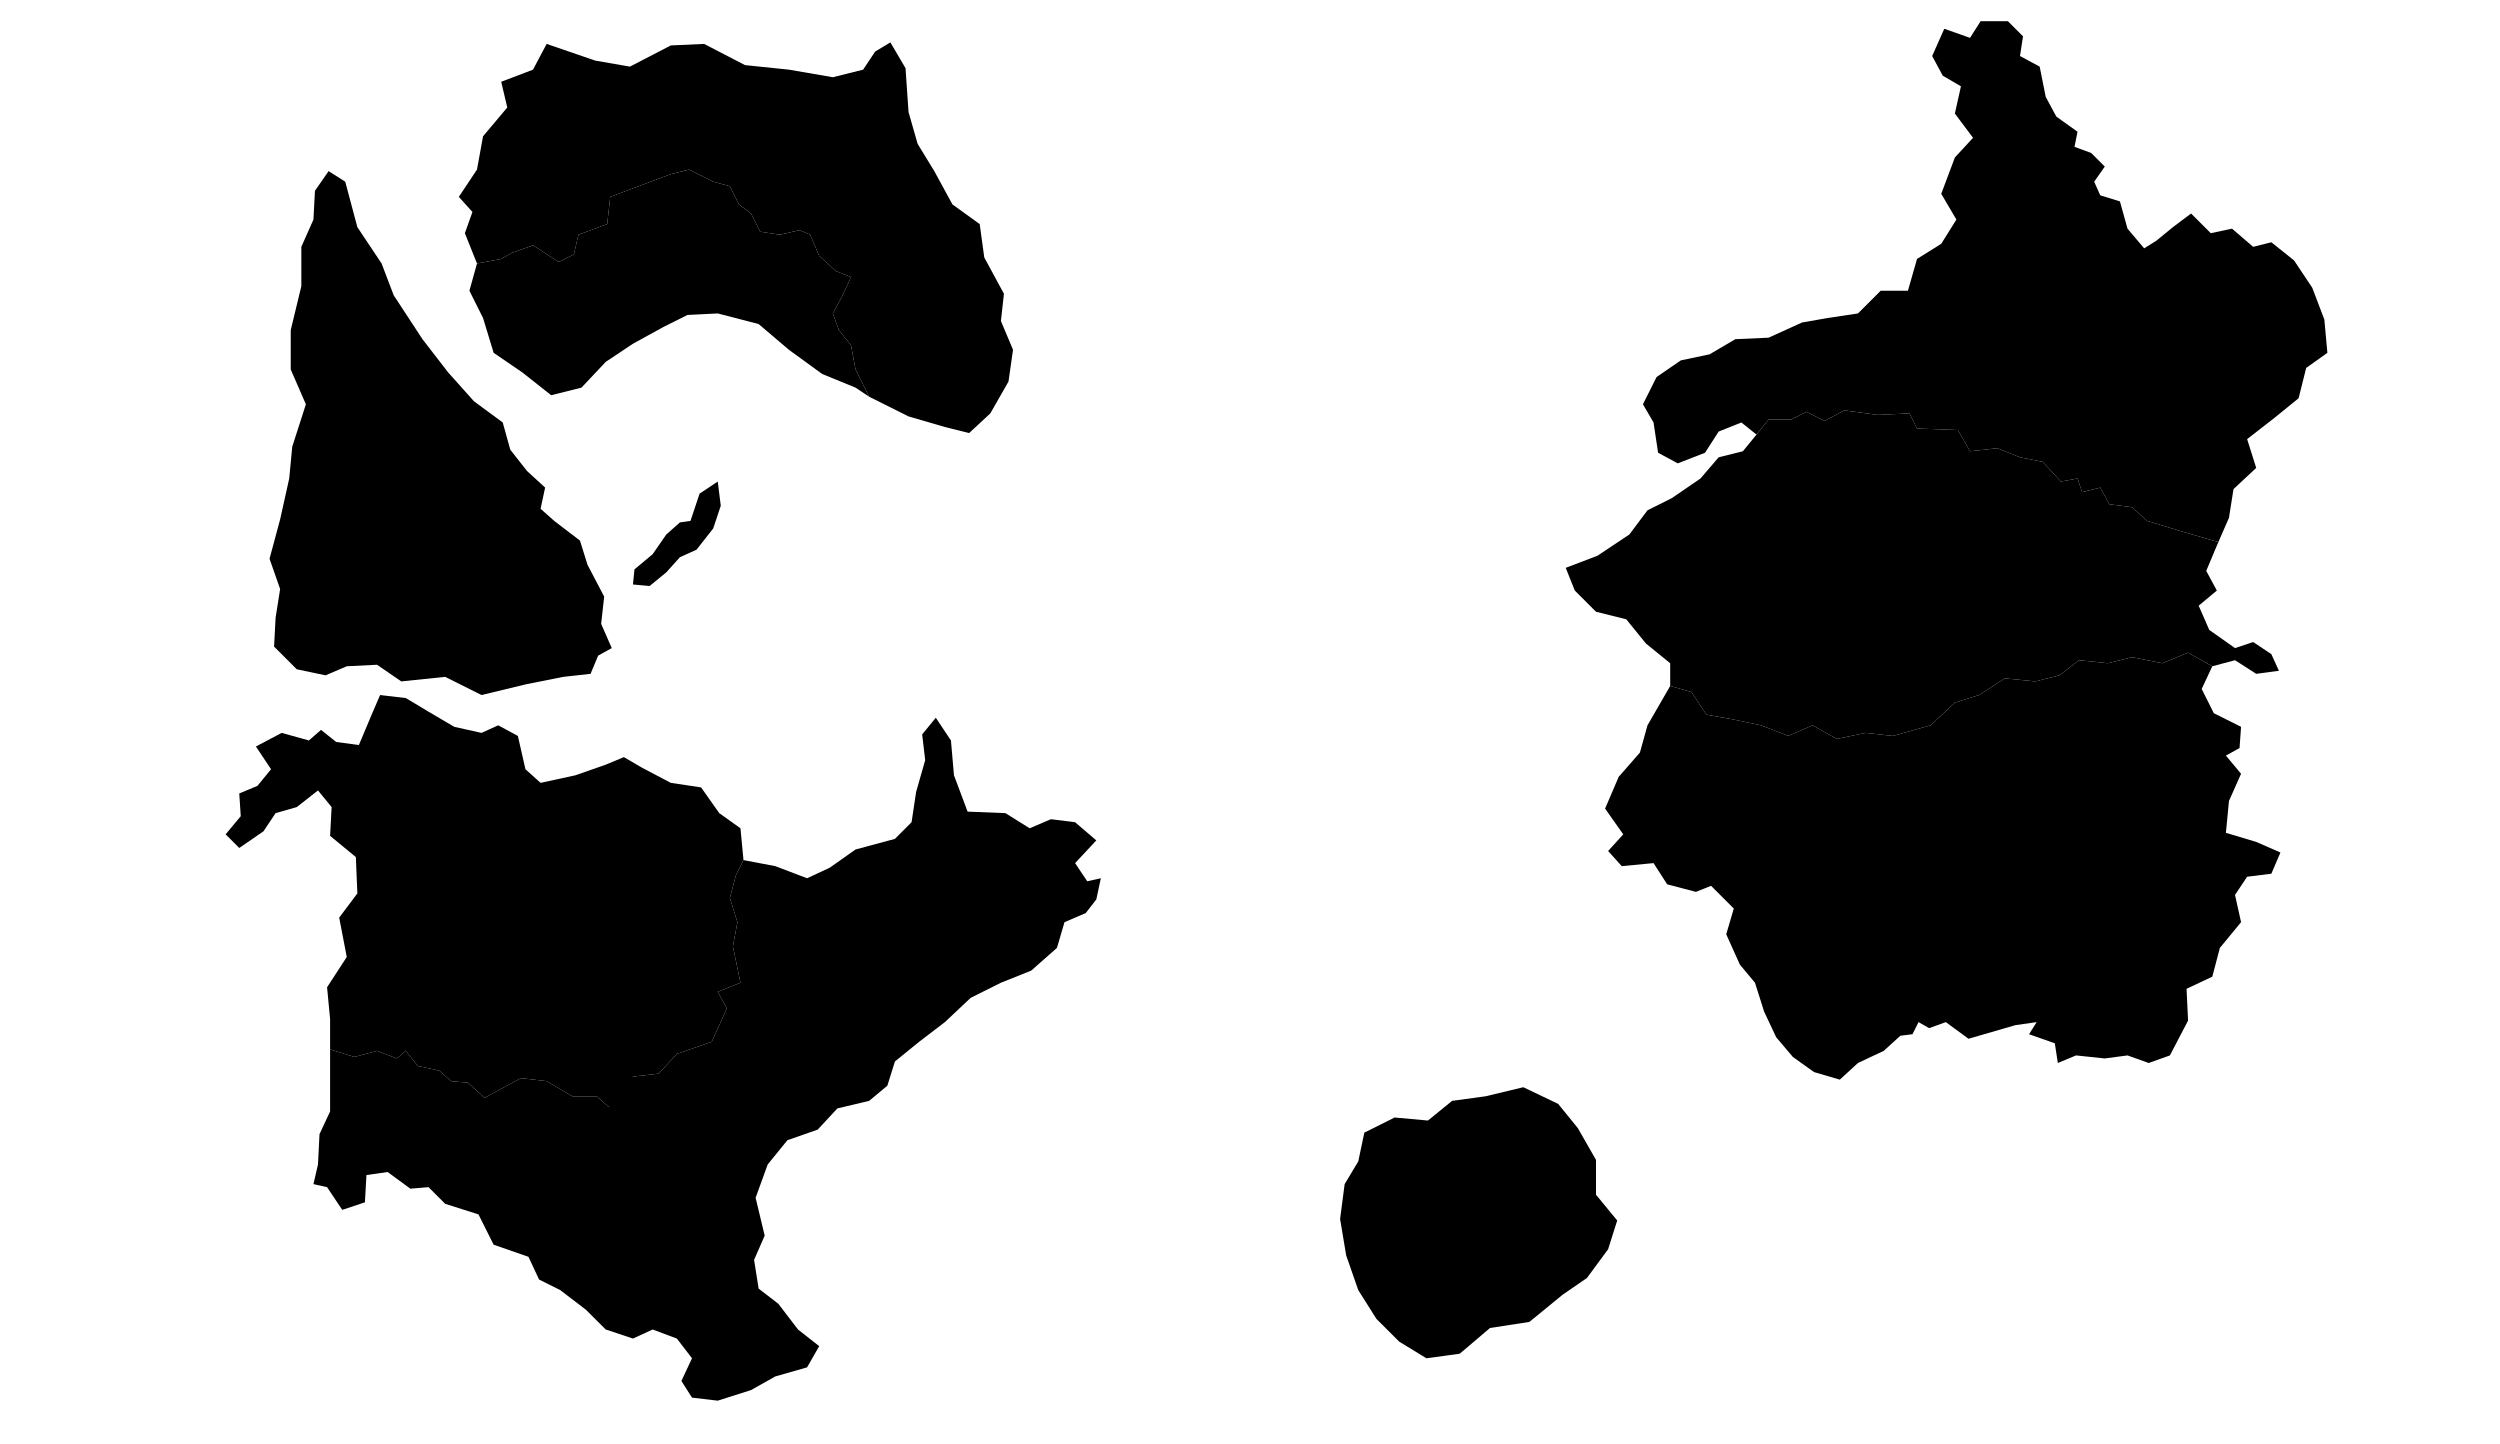
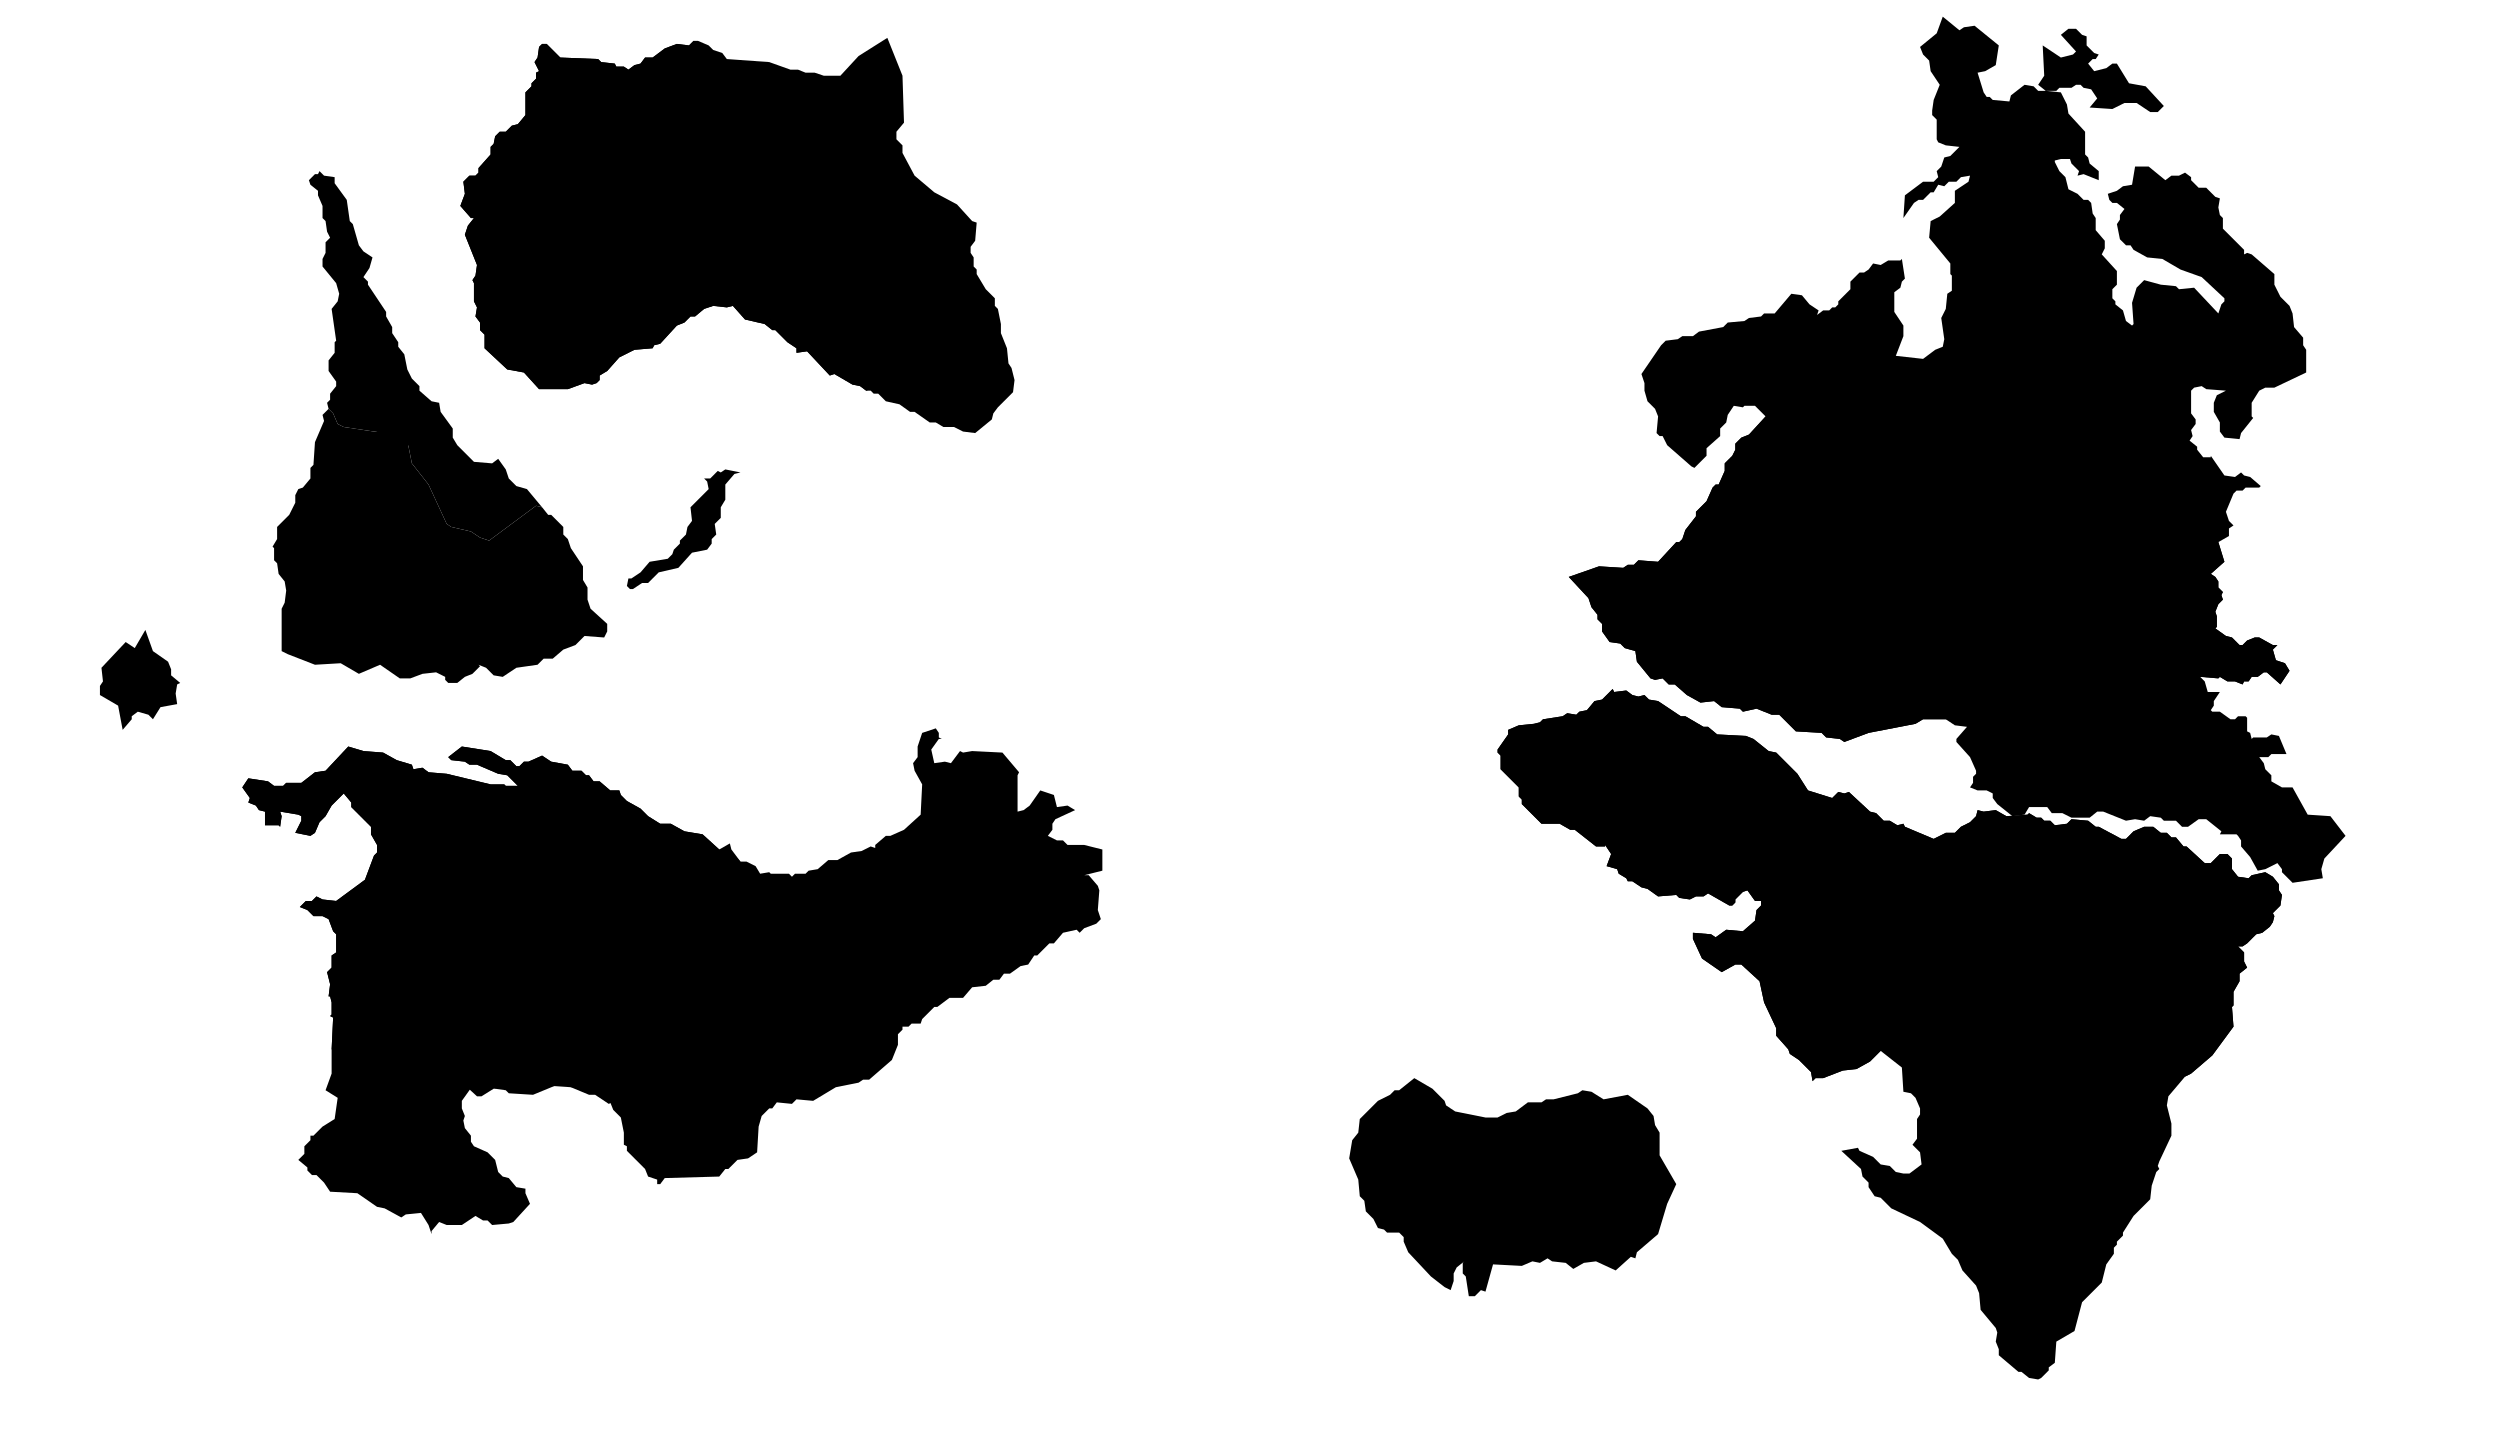
<svg xmlns="http://www.w3.org/2000/svg" id="regionLayer" viewBox="0 0 1651 953" aria-label="Selectable territories">
-   <path id="region-16" class="region-area" data-i="16" d="M 315,174 L 307,154 L 312,140 L 303,130 L 315,112 L 319,90 L 335,71 L 331,54 L 352,46 L 361,29 L 393,40 L 416,44 L 443,30 L 465,29 L 492,43 L 521,46 L 550,51 L 570,46 L 578,34 L 588,28 L 598,45 L 600,74 L 606,95 L 617,113 L 629,135 L 647,148 L 650,170 L 663,194 L 661,212 L 669,231 L 666,252 L 654,273 L 640,286 L 624,282 L 600,275 L 574,262 L 565,244 L 562,228 L 554,218 L 550,207 L 556,196 L 562,183 L 552,179 L 541,169 L 535,155 L 528,152 L 515,155 L 502,153 L 496,141 L 488,135 L 482,123 L 471,120 L 455,112 L 443,115 L 419,124 L 403,130 L 401,148 L 382,155 L 379,168 L 369,173 L 352,162 L 338,167 L 331,171 Z" tabindex="0" role="button" aria-label="Republic of Padokea" aria-pressed="false" vector-effect="non-scaling-stroke" />
-   <path id="region-17" class="region-area" data-i="17" d="M 315,174 L 331,171 L 338,167 L 352,162 L 369,173 L 379,168 L 382,155 L 401,148 L 403,130 L 419,124 L 443,115 L 455,112 L 471,120 L 482,123 L 488,135 L 496,141 L 502,153 L 515,155 L 528,152 L 535,155 L 541,169 L 552,179 L 562,183 L 556,196 L 550,207 L 554,218 L 562,228 L 565,244 L 574,262 L 565,256 L 543,247 L 521,231 L 501,214 L 474,207 L 454,208 L 438,216 L 418,227 L 400,239 L 384,256 L 364,261 L 345,246 L 326,233 L 319,210 L 310,192 Z" tabindex="0" role="button" aria-label="Mimbo Republic" aria-pressed="false" vector-effect="non-scaling-stroke" />
-   <path id="region-18" class="region-area" data-i="18" d="M 220,269 L 228,283 L 247,285 L 259,280 L 267,290 L 274,316 L 283,325 L 295,349 L 312,351 L 323,360 L 339,349 L 357,336 L 360,322 L 348,311 L 337,297 L 332,279 L 313,265 L 296,246 L 279,224 L 260,195 L 252,174 L 236,150 L 228,120 L 217,113 L 208,126 L 207,145 L 199,163 L 199,189 L 192,218 L 192,244 L 202,267 L 193,295 L 191,316 L 185,343 L 178,369 L 185,389 L 182,408 L 181,427 L 196,442 L 215,446 L 229,440 L 249,439 L 265,450 L 294,447 L 318,459 L 347,452 L 372,447 L 390,445 L 395,433 L 404,428 L 397,412 L 399,394 L 388,373 L 383,357 L 366,344 L 357,336 L 339,349 L 323,360 L 312,351 L 295,349 L 283,325 L 274,316 L 267,290 L 259,280 L 247,285 L 228,283 Z" tabindex="0" role="button" aria-label="Kukan'yu Kingdom" aria-pressed="false" vector-effect="non-scaling-stroke" />
-   <path id="region-19" class="region-area" data-i="19" d="M 419,376 L 431,366 L 440,353 L 449,345 L 456,344 L 462,326 L 474,318 L 476,334 L 471,349 L 460,363 L 449,368 L 440,378 L 429,387 L 418,386 Z" tabindex="0" role="button" aria-label="Jappon" aria-pressed="false" vector-effect="non-scaling-stroke" />
-   <path id="region-20" class="region-area" data-i="20" d="M 218,693 L 234,698 L 249,694 L 262,699 L 268,694 L 276,704 L 290,707 L 298,714 L 309,715 L 320,725 L 344,712 L 361,714 L 378,724 L 394,724 L 402,731 L 416,725 L 418,711 L 435,709 L 447,696 L 470,688 L 480,666 L 474,655 L 489,649 L 484,625 L 487,609 L 482,593 L 486,578 L 491,568 L 489,547 L 475,537 L 463,520 L 443,517 L 424,507 L 412,500 L 400,505 L 380,512 L 357,517 L 347,508 L 342,486 L 329,479 L 318,484 L 300,480 L 283,470 L 268,461 L 251,459 L 245,473 L 237,492 L 222,490 L 212,482 L 204,489 L 186,484 L 169,493 L 179,508 L 170,519 L 158,524 L 159,539 L 149,551 L 158,560 L 174,549 L 182,537 L 196,533 L 210,522 L 219,533 L 218,552 L 235,566 L 236,590 L 224,606 L 229,632 L 216,652 L 218,673 Z" tabindex="0" role="button" aria-label="United States of Saherta" aria-pressed="false" vector-effect="non-scaling-stroke" />
-   <path id="region-21" class="region-area" data-i="21" d="M 402,731 L 418,711 L 435,709 L 447,696 L 470,688 L 480,666 L 474,655 L 489,649 L 484,625 L 487,609 L 482,593 L 486,578 L 491,568 L 512,572 L 533,580 L 548,573 L 565,561 L 591,554 L 602,543 L 605,523 L 611,502 L 609,485 L 618,474 L 628,489 L 630,512 L 639,536 L 664,537 L 680,547 L 694,541 L 710,543 L 724,555 L 710,570 L 718,582 L 727,580 L 724,594 L 717,603 L 703,609 L 698,626 L 681,641 L 661,649 L 641,659 L 624,675 L 607,688 L 591,701 L 586,717 L 574,727 L 553,732 L 540,746 L 520,753 L 507,769 L 499,791 L 505,816 L 498,832 L 501,851 L 514,861 L 527,878 L 541,889 L 533,903 L 512,909 L 496,918 L 474,925 L 457,923 L 450,912 L 457,897 L 447,884 L 431,878 L 418,884 L 400,878 L 387,865 L 370,852 L 356,845 L 349,830 L 326,822 L 316,802 L 294,795 L 283,784 L 271,785 L 256,774 L 242,776 L 241,794 L 226,799 L 216,784 L 207,782 L 210,769 L 211,749 L 218,734 L 218,713 L 218,693 L 234,698 L 249,694 L 262,699 L 268,694 L 276,704 L 290,707 L 298,714 L 309,715 L 320,725 L 344,712 L 361,714 L 378,724 L 394,724 Z" tabindex="0" role="button" aria-label="Yorbia" aria-pressed="false" vector-effect="non-scaling-stroke" />
-   <path id="region-22" class="region-area" data-i="22" d="M 1168,277 L 1183,277 L 1193,272 L 1205,278 L 1218,271 L 1240,274 L 1261,273 L 1266,283 L 1293,284 L 1301,298 L 1319,296 L 1334,302 L 1349,305 L 1361,318 L 1372,316 L 1375,325 L 1387,322 L 1393,333 L 1408,335 L 1418,344 L 1441,351 L 1465,358 L 1472,342 L 1475,323 L 1490,309 L 1484,290 L 1502,276 L 1518,263 L 1523,243 L 1537,233 L 1535,211 L 1527,190 L 1515,172 L 1500,160 L 1488,163 L 1474,151 L 1460,154 L 1447,141 L 1435,150 L 1424,159 L 1416,164 L 1405,151 L 1400,133 L 1387,129 L 1383,120 L 1390,110 L 1381,101 L 1370,97 L 1372,87 L 1358,77 L 1351,64 L 1347,44 L 1334,37 L 1336,24 L 1326,14 L 1308,14 L 1301,25 L 1284,19 L 1276,37 L 1283,50 L 1295,57 L 1291,75 L 1303,91 L 1291,104 L 1282,128 L 1292,145 L 1282,161 L 1266,171 L 1260,192 L 1242,192 L 1227,207 L 1207,210 L 1190,213 L 1168,223 L 1146,224 L 1129,234 L 1110,238 L 1094,249 L 1085,267 L 1092,279 L 1095,299 L 1108,306 L 1126,299 L 1135,285 L 1150,279 L 1160,287 Z" tabindex="0" role="button" aria-label="Azia" aria-pressed="false" vector-effect="non-scaling-stroke" />
-   <path id="region-23" class="region-area" data-i="23" d="M 1168,277 L 1183,277 L 1193,272 L 1205,278 L 1218,271 L 1240,274 L 1261,273 L 1266,283 L 1293,284 L 1301,298 L 1319,296 L 1334,302 L 1349,305 L 1361,318 L 1372,316 L 1375,325 L 1387,322 L 1393,333 L 1408,335 L 1418,344 L 1441,351 L 1465,358 L 1457,377 L 1464,390 L 1452,400 L 1459,416 L 1476,428 L 1488,424 L 1500,432 L 1505,443 L 1490,445 L 1476,436 L 1461,440 L 1445,431 L 1428,438 L 1408,434 L 1392,438 L 1373,436 L 1360,446 L 1344,450 L 1324,448 L 1307,459 L 1291,464 L 1275,479 L 1250,486 L 1232,484 L 1213,488 L 1197,479 L 1181,486 L 1163,479 L 1144,475 L 1127,472 L 1117,457 L 1103,453 L 1103,438 L 1087,425 L 1074,409 L 1054,404 L 1040,390 L 1034,375 L 1055,367 L 1076,353 L 1088,337 L 1104,329 L 1123,316 L 1135,302 L 1151,298 L 1160,287 Z" tabindex="0" role="button" aria-label="Kakin Kingdom" aria-pressed="false" vector-effect="non-scaling-stroke" />
-   <path id="region-24" class="region-area" data-i="24" d="M 1103,453 L 1117,457 L 1127,472 L 1144,475 L 1163,479 L 1181,486 L 1197,479 L 1213,488 L 1232,484 L 1250,486 L 1275,479 L 1291,464 L 1307,459 L 1324,448 L 1344,450 L 1360,446 L 1373,436 L 1392,438 L 1408,434 L 1428,438 L 1445,431 L 1461,440 L 1454,455 L 1462,471 L 1480,480 L 1479,494 L 1470,499 L 1480,511 L 1472,529 L 1470,550 L 1490,556 L 1506,563 L 1500,577 L 1484,579 L 1476,591 L 1480,609 L 1466,626 L 1461,645 L 1444,653 L 1445,674 L 1433,697 L 1419,702 L 1405,697 L 1390,699 L 1371,697 L 1359,702 L 1357,689 L 1340,683 L 1345,675 L 1331,677 L 1300,686 L 1285,675 L 1274,679 L 1267,675 L 1263,683 L 1255,684 L 1244,694 L 1227,702 L 1215,713 L 1198,708 L 1184,698 L 1173,685 L 1165,668 L 1159,649 L 1149,637 L 1140,617 L 1145,600 L 1130,585 L 1120,589 L 1101,584 L 1092,570 L 1071,572 L 1062,562 L 1072,551 L 1060,534 L 1069,513 L 1083,497 L 1088,479 Z" tabindex="0" role="button" aria-label="Federation of Ochima" aria-pressed="false" vector-effect="non-scaling-stroke" />
-   <path id="region-25" class="region-area" data-i="25" d="M 901,748 L 921,738 L 943,740 L 959,727 L 981,724 L 1006,718 L 1029,729 L 1042,745 L 1054,766 L 1054,789 L 1068,806 L 1062,825 L 1048,844 L 1032,855 L 1010,873 L 984,877 L 964,894 L 942,897 L 924,886 L 909,871 L 897,852 L 889,829 L 885,805 L 888,782 L 897,767 Z" tabindex="0" role="button" aria-label="Begerosse Union" aria-pressed="false" vector-effect="non-scaling-stroke" />
+   <path id="region-26" class="region-area" data-i="26" d="M 315,175 L 307,155 L 309,149 L 313,144 L 311,144 L 304,136 L 307,128 L 306,120 L 310,116 L 314,116 L 316,114 L 316,111 L 324,102 L 324,97 L 326,95 L 327,90 L 330,87 L 334,87 L 338,83 L 342,82 L 347,76 L 347,61 L 351,57 L 351,55 L 354,52 L 354,48 L 356,47 L 353,41 L 355,38 L 356,31 L 358,29 L 361,29 L 370,38 L 395,39 L 397,41 L 406,42 L 407,44 L 412,44 L 415,46 L 419,43 L 423,42 L 426,38 L 431,38 L 439,32 L 447,29 L 455,30 L 458,27 L 461,27 L 468,30 L 471,33 L 477,35 L 480,39 L 508,41 L 522,46 L 527,46 L 532,48 L 538,48 L 544,50 L 555,50 L 567,37 L 586,25 L 596,50 L 597,81 L 592,87 L 592,92 L 596,96 L 596,101 L 604,116 L 617,127 L 632,135 L 642,146 L 645,147 L 644,159 L 641,163 L 641,167 L 643,170 L 643,176 L 645,178 L 645,181 L 651,191 L 657,197 L 657,202 L 659,204 L 661,214 L 661,220 L 665,230 L 666,240 L 668,243 L 670,251 L 669,259 L 659,269 L 656,273 L 655,277 L 644,286 L 636,285 L 630,282 L 623,282 L 618,279 L 614,279 L 604,272 L 601,272 L 594,267 L 585,265 L 580,260 L 577,260 L 575,258 L 572,258 L 568,255 L 563,254 L 551,247 L 548,248 L 533,232 L 526,233 L 526,230 L 520,226 L 512,218 L 510,218 L 505,214 L 492,211 L 484,202 L 480,203 L 471,202 L 465,204 L 459,209 L 456,209 L 452,213 L 447,215 L 436,227 L 432,228 L 431,230 L 419,231 L 409,236 L 401,245 L 396,248 L 396,251 L 394,253 L 391,254 L 386,253 L 375,257 L 356,257 L 346,246 L 335,244 L 320,230 L 320,221 L 317,218 L 317,213 L 314,209 L 315,203 L 313,199 L 313,187 L 312,185 L 314,182 L 315,175 Z" tabindex="0" role="button" aria-label="Northern mainland" aria-pressed="false" vector-effect="non-scaling-stroke" />
+   <path id="region-21" class="region-area" data-i="21" d="M 219,693 L 220,672 L 218,671 L 219,670 L 219,662 L 218,658 L 217,658 L 218,650 L 216,642 L 219,639 L 219,631 L 222,629 L 222,617 L 220,615 L 217,607 L 213,605 L 207,605 L 203,601 L 198,599 L 202,595 L 206,595 L 209,592 L 213,594 L 222,595 L 241,581 L 247,565 L 249,563 L 249,558 L 245,551 L 245,546 L 232,533 L 232,530 L 227,524 L 219,532 L 215,539 L 211,543 L 208,550 L 205,552 L 195,550 L 199,542 L 199,539 L 197,538 L 185,536 L 186,539 L 185,546 L 184,545 L 175,545 L 175,536 L 171,535 L 169,532 L 164,530 L 165,527 L 160,520 L 164,514 L 177,516 L 181,519 L 187,519 L 189,517 L 199,517 L 208,510 L 215,509 L 230,493 L 240,496 L 253,497 L 262,502 L 272,505 L 273,508 L 279,507 L 283,510 L 295,511 L 324,518 L 333,518 L 334,519 L 342,519 L 335,512 L 329,511 L 315,505 L 310,505 L 307,503 L 298,502 L 296,500 L 305,493 L 324,496 L 334,502 L 337,502 L 341,506 L 343,506 L 346,503 L 349,503 L 358,499 L 364,503 L 375,505 L 378,509 L 384,509 L 387,512 L 389,512 L 392,516 L 396,516 L 403,522 L 409,522 L 410,525 L 414,529 L 423,534 L 428,539 L 436,544 L 443,544 L 452,549 L 464,551 L 475,561 L 486,566 L 489,569 L 493,569 L 499,572 L 502,577 L 508,576 L 509,577 L 521,577 L 523,579 L 525,577 L 532,577 L 534,575 L 540,574 L 547,568 L 553,568 L 562,563 L 569,562 L 575,559 L 578,560 L 578,558 L 585,552 L 588,552 L 597,548 L 608,538 L 609,518 L 604,509 L 603,504 L 606,500 L 606,493 L 609,484 L 618,481 L 620,484 L 620,487 L 622,488 L 620,488 L 615,495 L 617,504 L 624,503 L 628,504 L 634,496 L 636,497 L 642,496 L 662,497 L 673,510 L 672,512 L 672,536 L 676,535 L 680,532 L 687,522 L 696,525 L 698,533 L 705,532 L 710,535 L 697,541 L 695,544 L 695,548 L 692,552 L 698,555 L 702,555 L 705,558 L 716,558 L 728,561 L 728,575 L 716,578 L 719,578 L 725,585 L 726,588 L 725,601 L 727,607 L 724,610 L 716,613 L 713,616 L 711,614 L 702,616 L 696,623 L 693,623 L 685,631 L 683,631 L 679,637 L 674,638 L 667,643 L 663,643 L 660,647 L 656,647 L 651,651 L 642,652 L 636,659 L 627,659 L 619,665 L 617,665 L 609,673 L 608,676 L 602,676 L 600,678 L 596,678 L 596,680 L 593,683 L 593,690 L 589,700 L 574,713 L 570,713 L 567,715 L 552,718 L 537,727 L 526,726 L 523,729 L 513,728 L 510,732 L 508,732 L 503,737 L 501,744 L 500,761 L 494,765 L 487,766 L 481,772 L 479,772 L 475,777 L 439,778 L 436,782 L 434,782 L 434,779 L 428,777 L 426,772 L 414,760 L 414,757 L 412,756 L 412,748 L 410,738 L 405,733 L 403,728 L 402,727 L 401,728 L 394,722 L 391,722 L 381,718 L 377,718 L 374,716 L 369,716 L 352,723 L 336,722 L 334,720 L 327,719 L 315,713 L 305,727 L 305,732 L 307,737 L 306,740 L 307,745 L 311,750 L 311,754 L 313,757 L 322,761 L 327,766 L 329,774 L 332,777 L 336,778 L 341,784 L 347,785 L 347,788 L 350,795 L 339,807 L 336,808 L 325,809 L 322,806 L 319,806 L 314,803 L 305,809 L 295,809 L 290,807 L 285,813 L 285,815 L 283,809 L 278,801 L 268,802 L 265,804 L 254,798 L 249,797 L 236,788 L 218,787 L 214,781 L 209,776 L 206,776 L 203,773 L 203,771 L 197,766 L 201,762 L 201,757 L 205,753 L 205,750 L 207,750 L 213,744 L 221,739 L 223,725 L 215,720 L 219,709 L 219,693 Z" tabindex="0" role="button" aria-label="Yorbia" aria-pressed="false" vector-effect="non-scaling-stroke" />
+   <path id="region-22" class="region-area" data-i="22" d="M 1095,371 L 1107,358 L 1109,358 L 1111,356 L 1113,350 L 1120,341 L 1120,338 L 1127,331 L 1131,322 L 1133,320 L 1135,320 L 1139,311 L 1139,306 L 1144,301 L 1146,297 L 1146,293 L 1150,289 L 1155,287 L 1166,275 L 1159,268 L 1152,268 L 1151,269 L 1145,268 L 1141,274 L 1140,279 L 1136,283 L 1136,288 L 1127,296 L 1127,301 L 1119,309 L 1117,308 L 1101,294 L 1098,288 L 1096,288 L 1094,286 L 1095,275 L 1093,270 L 1088,265 L 1086,258 L 1086,253 L 1084,247 L 1097,228 L 1100,225 L 1108,224 L 1111,222 L 1118,222 L 1122,219 L 1138,216 L 1141,213 L 1152,212 L 1155,210 L 1163,209 L 1165,207 L 1172,207 L 1183,194 L 1190,195 L 1195,201 L 1201,205 L 1200,208 L 1204,205 L 1208,205 L 1210,203 L 1212,203 L 1214,201 L 1214,199 L 1222,191 L 1222,186 L 1228,180 L 1231,180 L 1234,178 L 1237,174 L 1242,175 L 1247,172 L 1255,172 L 1256,171 L 1258,184 L 1256,186 L 1255,190 L 1251,193 L 1251,206 L 1257,215 L 1257,222 L 1252,235 L 1270,237 L 1278,231 L 1283,229 L 1284,224 L 1282,210 L 1285,204 L 1286,194 L 1289,192 L 1289,182 L 1288,181 L 1288,174 L 1274,157 L 1275,146 L 1281,143 L 1291,134 L 1291,126 L 1300,120 L 1301,116 L 1295,117 L 1292,120 L 1287,120 L 1284,123 L 1280,122 L 1277,127 L 1275,127 L 1270,132 L 1267,132 L 1264,134 L 1257,144 L 1258,129 L 1270,120 L 1277,120 L 1280,117 L 1279,113 L 1282,110 L 1284,104 L 1288,103 L 1294,97 L 1285,96 L 1280,94 L 1279,92 L 1279,79 L 1276,76 L 1276,73 L 1277,66 L 1281,56 L 1275,47 L 1274,40 L 1270,36 L 1268,31 L 1279,22 L 1283,11 L 1294,20 L 1297,18 L 1304,17 L 1320,30 L 1318,43 L 1311,47 L 1306,48 L 1310,61 L 1312,64 L 1314,64 L 1316,66 L 1327,67 L 1328,63 L 1337,56 L 1343,57 L 1346,60 L 1358,60 L 1360,58 L 1368,58 L 1371,56 L 1374,56 L 1376,58 L 1381,59 L 1385,65 L 1380,71 L 1395,72 L 1403,68 L 1411,68 L 1420,74 L 1425,74 L 1429,70 L 1417,57 L 1406,55 L 1398,42 L 1395,42 L 1391,45 L 1383,47 L 1379,42 L 1382,39 L 1384,39 L 1386,36 L 1383,35 L 1378,30 L 1378,24 L 1375,23 L 1371,19 L 1366,19 L 1361,23 L 1371,34 L 1369,36 L 1361,38 L 1349,30 L 1350,50 L 1346,56 L 1351,60 L 1361,61 L 1365,69 L 1366,75 L 1377,87 L 1377,102 L 1379,104 L 1380,108 L 1386,113 L 1386,119 L 1376,115 L 1372,116 L 1373,113 L 1368,108 L 1367,105 L 1361,105 L 1357,106 L 1357,107 L 1360,113 L 1364,117 L 1366,125 L 1372,128 L 1376,132 L 1379,132 L 1381,134 L 1382,141 L 1384,144 L 1384,152 L 1390,159 L 1390,164 L 1388,168 L 1398,179 L 1398,188 L 1395,191 L 1395,197 L 1397,199 L 1397,201 L 1402,205 L 1404,212 L 1408,215 L 1409,214 L 1408,200 L 1411,190 L 1416,185 L 1427,188 L 1437,189 L 1439,191 L 1449,190 L 1465,207 L 1467,201 L 1469,199 L 1469,197 L 1454,183 L 1440,178 L 1428,171 L 1418,170 L 1409,165 L 1407,162 L 1404,162 L 1400,158 L 1398,148 L 1400,145 L 1400,142 L 1403,138 L 1398,134 L 1395,134 L 1393,132 L 1392,128 L 1398,126 L 1402,123 L 1408,122 L 1410,110 L 1419,110 L 1430,119 L 1434,116 L 1439,116 L 1443,114 L 1447,117 L 1447,119 L 1452,124 L 1457,124 L 1463,130 L 1466,131 L 1465,137 L 1466,142 L 1468,144 L 1468,151 L 1482,165 L 1482,168 L 1484,167 L 1487,168 L 1502,181 L 1502,188 L 1506,196 L 1512,202 L 1514,207 L 1515,216 L 1521,223 L 1521,228 L 1523,231 L 1523,246 L 1502,256 L 1496,256 L 1492,258 L 1487,266 L 1487,275 L 1488,276 L 1480,286 L 1479,290 L 1469,289 L 1466,285 L 1466,279 L 1462,272 L 1462,266 L 1464,261 L 1470,258 L 1457,257 L 1454,255 L 1449,256 L 1447,258 L 1447,273 L 1450,277 L 1450,280 L 1447,284 L 1448,288 L 1446,291 L 1451,295 L 1451,297 L 1455,302 L 1460,302 L 1460,301 L 1469,314 L 1476,315 L 1480,312 L 1482,314 L 1486,315 L 1493,321 L 1492,322 L 1483,322 L 1481,324 L 1477,324 L 1475,326 L 1470,338 L 1472,344 L 1475,347 L 1472,349 L 1472,354 L 1465,358 L 1469,371 L 1460,379 L 1463,381 L 1465,384 L 1465,388 L 1468,391 L 1467,393 L 1468,396 L 1465,399 L 1463,404 L 1464,407 L 1464,414 L 1463,415 L 1470,420 L 1474,421 L 1479,426 L 1481,426 L 1484,423 L 1489,421 L 1492,421 L 1501,426 L 1504,426 L 1501,429 L 1503,436 L 1509,438 L 1512,443 L 1506,452 L 1497,444 L 1495,444 L 1491,447 L 1487,447 L 1485,450 L 1482,450 L 1481,452 L 1476,450 L 1471,450 L 1466,447 L 1465,448 L 1453,447 L 1456,450 L 1458,457 L 1466,457 L 1462,463 L 1462,466 L 1460,469 L 1461,470 L 1466,470 L 1473,475 L 1476,475 L 1478,473 L 1483,473 L 1484,474 L 1484,483 L 1486,484 L 1487,488 L 1488,487 L 1497,487 L 1500,485 L 1505,486 L 1510,498 L 1500,498 L 1498,500 L 1492,500 L 1495,504 L 1496,508 L 1500,512 L 1500,516 L 1507,520 L 1514,520 L 1524,538 L 1539,539 L 1549,552 L 1535,567 L 1533,574 L 1534,580 L 1514,583 L 1507,576 L 1507,574 L 1504,570 L 1496,574 L 1491,575 L 1486,566 L 1480,559 L 1480,555 L 1478,552 L 1477,551 L 1466,551 L 1467,549 L 1457,541 L 1452,541 L 1445,546 L 1441,546 L 1437,542 L 1429,542 L 1427,540 L 1420,539 L 1416,542 L 1410,541 L 1404,542 L 1389,536 L 1385,536 L 1380,540 L 1368,540 L 1362,537 L 1355,537 L 1352,533 L 1340,533 L 1337,538 L 1329,539 L 1319,531 L 1316,527 L 1316,524 L 1312,522 L 1306,522 L 1301,520 L 1303,517 L 1303,513 L 1305,511 L 1305,509 L 1301,500 L 1292,490 L 1292,488 L 1299,480 L 1291,479 L 1285,475 L 1270,475 L 1265,478 L 1234,484 L 1218,490 L 1215,488 L 1206,487 L 1203,484 L 1186,483 L 1175,472 L 1170,472 L 1160,468 L 1151,470 L 1149,468 L 1137,467 L 1132,463 L 1123,464 L 1114,459 L 1106,452 L 1102,452 L 1098,448 L 1093,449 L 1090,448 L 1081,437 L 1080,430 L 1073,428 L 1070,425 L 1063,424 L 1058,417 L 1058,412 L 1055,409 L 1055,406 L 1051,401 L 1049,395 L 1036,381 L 1056,374 L 1072,375 L 1075,373 L 1079,373 L 1082,370 L 1095,371 Z" tabindex="0" role="button" aria-label="Azia" aria-pressed="false" vector-effect="non-scaling-stroke" />
+   <path id="region-27" class="region-area" data-i="27" d="M 996,482 L 1003,479 L 1013,478 L 1017,477 L 1019,475 L 1032,473 L 1035,471 L 1041,472 L 1043,470 L 1048,469 L 1053,463 L 1058,462 L 1065,455 L 1066,457 L 1074,456 L 1078,459 L 1082,460 L 1086,459 L 1089,462 L 1095,463 L 1110,473 L 1113,473 L 1125,480 L 1128,480 L 1134,485 L 1153,486 L 1158,488 L 1168,496 L 1173,497 L 1187,511 L 1194,522 L 1210,527 L 1214,523 L 1218,524 L 1221,523 L 1235,536 L 1239,537 L 1244,542 L 1248,542 L 1253,545 L 1257,544 L 1258,546 L 1277,554 L 1285,550 L 1291,550 L 1295,546 L 1301,543 L 1305,539 L 1306,535 L 1310,536 L 1318,535 L 1325,539 L 1339,538 L 1340,537 L 1345,540 L 1348,540 L 1350,542 L 1354,542 L 1357,545 L 1365,544 L 1368,541 L 1379,542 L 1384,546 L 1386,546 L 1401,554 L 1404,554 L 1409,549 L 1416,546 L 1422,546 L 1427,550 L 1431,550 L 1434,553 L 1437,553 L 1442,559 L 1444,559 L 1456,570 L 1460,570 L 1466,564 L 1471,564 L 1474,567 L 1474,574 L 1478,579 L 1485,580 L 1487,578 L 1496,576 L 1501,579 L 1505,584 L 1505,588 L 1507,591 L 1506,598 L 1501,603 L 1502,605 L 1501,609 L 1499,612 L 1494,616 L 1490,617 L 1484,623 L 1481,625 L 1478,625 L 1482,629 L 1482,635 L 1484,639 L 1479,643 L 1479,648 L 1475,655 L 1475,664 L 1474,665 L 1475,678 L 1461,697 L 1447,709 L 1443,711 L 1432,724 L 1431,730 L 1434,742 L 1434,750 L 1426,767 L 1425,770 L 1426,772 L 1424,774 L 1421,783 L 1420,792 L 1409,803 L 1402,814 L 1402,816 L 1398,820 L 1398,822 L 1396,824 L 1396,828 L 1391,835 L 1388,847 L 1375,860 L 1370,879 L 1358,886 L 1357,900 L 1353,903 L 1353,905 L 1348,910 L 1346,911 L 1340,910 L 1335,906 L 1333,906 L 1320,895 L 1320,891 L 1318,886 L 1319,880 L 1318,877 L 1308,865 L 1307,854 L 1305,849 L 1296,839 L 1293,832 L 1289,828 L 1283,818 L 1268,807 L 1249,798 L 1242,791 L 1238,790 L 1234,784 L 1234,781 L 1230,777 L 1229,772 L 1216,760 L 1227,758 L 1228,760 L 1237,764 L 1242,769 L 1248,770 L 1252,774 L 1257,775 L 1261,775 L 1269,769 L 1268,761 L 1263,756 L 1266,752 L 1266,739 L 1268,736 L 1268,732 L 1265,725 L 1262,722 L 1257,721 L 1256,705 L 1242,694 L 1235,701 L 1226,706 L 1217,707 L 1204,712 L 1199,712 L 1197,714 L 1196,708 L 1188,700 L 1182,696 L 1181,693 L 1173,684 L 1173,679 L 1165,662 L 1162,648 L 1150,637 L 1146,637 L 1137,642 L 1124,633 L 1118,620 L 1118,616 L 1130,617 L 1133,619 L 1140,614 L 1151,615 L 1159,608 L 1160,601 L 1163,598 L 1163,595 L 1159,595 L 1154,588 L 1151,589 L 1146,594 L 1146,596 L 1144,598 L 1142,598 L 1128,590 L 1125,592 L 1120,592 L 1116,594 L 1109,593 L 1107,591 L 1095,592 L 1088,587 L 1084,586 L 1078,582 L 1075,582 L 1074,580 L 1069,577 L 1068,574 L 1061,572 L 1064,564 L 1060,558 L 1060,559 L 1054,559 L 1040,548 L 1037,548 L 1030,544 L 1018,544 L 1005,531 L 1005,528 L 1003,526 L 1003,520 L 991,508 L 991,499 L 989,497 L 989,495 L 996,485 L 996,482 Z" tabindex="0" role="button" aria-label="Southern Azian mainland" aria-pressed="false" vector-effect="non-scaling-stroke" />
+   <path id="region-16" class="region-area" data-i="16" d="M 315,175 L 307,155 L 309,149 L 313,144 L 311,144 L 304,136 L 307,128 L 306,120 L 310,116 L 314,116 L 316,114 L 316,111 L 324,102 L 324,97 L 326,95 L 327,90 L 330,87 L 334,87 L 338,83 L 342,82 L 347,76 L 347,61 L 351,57 L 351,55 L 354,52 L 354,48 L 356,47 L 353,41 L 355,38 L 356,31 L 358,29 L 361,29 L 370,38 L 395,39 L 397,41 L 406,42 L 407,44 L 412,44 L 415,46 L 419,43 L 423,42 L 426,38 L 431,38 L 439,32 L 447,29 L 455,30 L 458,27 L 462,28 L 462,28 L 464,29 L 464,32 L 470,40 L 462,47 L 457,46 L 455,43 L 455,49 L 450,53 L 444,53 L 445,55 L 443,57 L 441,64 L 438,85 L 435,92 L 430,99 L 429,106 L 424,114 L 424,114 L 419,121 L 411,128 L 405,144 L 403,146 L 389,152 L 386,152 L 381,156 L 373,166 L 371,166 L 367,169 L 362,169 L 354,164 L 350,163 L 341,163 L 328,172 L 315,175 Z" tabindex="0" role="button" aria-label="Republic of Padokea" aria-pressed="false" vector-effect="non-scaling-stroke" />
+   <path id="region-17" class="region-area" data-i="17" d="M 315,175 L 328,172 L 341,163 L 350,163 L 354,164 L 362,169 L 367,169 L 371,166 L 373,166 L 381,156 L 386,152 L 389,152 L 403,146 L 405,144 L 411,128 L 419,121 L 424,114 L 427,116 L 434,115 L 439,116 L 455,109 L 459,113 L 466,113 L 489,126 L 506,146 L 516,150 L 523,148 L 528,150 L 531,153 L 537,154 L 539,159 L 539,163 L 546,174 L 550,178 L 560,182 L 553,197 L 551,203 L 551,209 L 553,216 L 560,225 L 560,230 L 566,242 L 569,253 L 573,258 L 575,258 L 575,258 L 572,258 L 568,255 L 563,254 L 551,247 L 548,248 L 533,232 L 526,233 L 526,230 L 520,226 L 512,218 L 510,218 L 505,214 L 492,211 L 484,202 L 480,203 L 471,202 L 465,204 L 459,209 L 456,209 L 452,213 L 447,215 L 436,227 L 432,228 L 431,230 L 419,231 L 409,236 L 401,245 L 396,248 L 396,251 L 394,253 L 391,254 L 386,253 L 375,257 L 356,257 L 346,246 L 335,244 L 320,230 L 320,221 L 317,218 L 317,213 L 314,209 L 315,203 L 313,199 L 313,187 L 312,185 L 314,182 L 315,175 Z" tabindex="0" role="button" aria-label="Mimbo Republic" aria-pressed="false" vector-effect="non-scaling-stroke" />
+   <path id="region-18" class="region-area" data-i="18" d="M 217,270 L 213,274 L 214,278 L 208,292 L 207,307 L 205,309 L 205,316 L 200,322 L 197,323 L 195,327 L 195,332 L 191,340 L 183,348 L 183,356 L 180,361 L 181,362 L 181,370 L 183,372 L 184,379 L 188,384 L 189,390 L 188,398 L 186,402 L 186,430 L 190,432 L 208,439 L 225,438 L 237,445 L 251,439 L 264,448 L 271,448 L 279,445 L 288,444 L 294,447 L 294,449 L 296,451 L 302,451 L 307,447 L 312,445 L 317,440 L 316,439 L 321,441 L 326,446 L 332,447 L 341,441 L 355,439 L 359,435 L 365,435 L 372,429 L 380,426 L 386,420 L 399,421 L 401,417 L 401,412 L 390,402 L 388,396 L 388,388 L 385,383 L 385,374 L 377,362 L 375,356 L 372,353 L 372,348 L 364,340 L 362,340 L 358,335 L 358,335 L 354,334 L 323,357 L 317,355 L 311,351 L 298,348 L 295,346 L 283,320 L 272,306 L 269,291 L 264,285 L 259,281 L 255,282 L 253,284 L 247,285 L 227,282 L 223,280 L 220,273 L 217,270 Z" tabindex="0" role="button" aria-label="Kukan’yu Kingdom" aria-pressed="false" vector-effect="non-scaling-stroke" />
+   <path id="region-28" class="region-area" data-i="28" d="M 217,270 L 216,266 L 218,264 L 218,260 L 222,255 L 222,252 L 217,245 L 217,238 L 221,233 L 221,226 L 222,225 L 219,204 L 223,199 L 224,194 L 222,187 L 213,176 L 213,171 L 215,167 L 215,160 L 218,157 L 216,153 L 215,146 L 213,144 L 213,136 L 210,129 L 210,126 L 205,122 L 204,119 L 208,115 L 210,115 L 211,113 L 214,116 L 221,117 L 221,121 L 229,132 L 231,146 L 233,148 L 237,162 L 240,166 L 246,170 L 244,177 L 240,183 L 243,186 L 243,188 L 255,206 L 255,209 L 259,216 L 259,220 L 263,226 L 263,229 L 267,234 L 269,244 L 272,250 L 277,255 L 277,258 L 285,265 L 290,266 L 291,272 L 299,283 L 299,289 L 302,294 L 313,305 L 325,306 L 329,303 L 334,310 L 336,316 L 341,321 L 348,323 L 358,335 L 217,270 L 220,273 L 223,280 L 227,282 L 247,285 L 253,284 L 255,282 L 259,281 L 264,285 L 269,291 L 272,306 L 283,320 L 295,346 L 298,348 L 311,351 L 317,355 L 323,357 L 354,334 L 358,335 Z" tabindex="0" role="button" aria-label="Northern peninsula" aria-pressed="false" vector-effect="non-scaling-stroke" />
+   <path id="region-19" class="region-area" data-i="19" d="M 415,382 L 417,382 L 423,378 L 429,371 L 441,369 L 444,366 L 445,363 L 449,359 L 449,357 L 453,353 L 454,348 L 457,344 L 456,335 L 468,323 L 467,318 L 465,316 L 469,316 L 474,311 L 476,312 L 479,310 L 489,312 L 485,313 L 479,320 L 479,330 L 476,335 L 476,342 L 472,346 L 473,353 L 470,356 L 470,359 L 467,363 L 457,365 L 448,375 L 435,378 L 428,385 L 424,385 L 418,389 L 416,389 L 414,387 L 415,382 Z" tabindex="0" role="button" aria-label="Jappon" aria-pressed="false" vector-effect="non-scaling-stroke" />
+   <path id="region-20" class="region-area" data-i="20" d="M 219,693 L 220,672 L 218,671 L 219,670 L 219,662 L 218,658 L 217,658 L 218,650 L 216,642 L 219,639 L 219,631 L 222,629 L 222,617 L 220,615 L 217,607 L 213,605 L 207,605 L 203,601 L 198,599 L 202,595 L 206,595 L 209,592 L 213,594 L 222,595 L 241,581 L 247,565 L 249,563 L 249,558 L 245,551 L 245,546 L 232,533 L 232,530 L 227,524 L 219,532 L 215,539 L 211,543 L 208,550 L 205,552 L 195,550 L 199,542 L 199,539 L 197,538 L 185,536 L 186,539 L 185,546 L 184,545 L 175,545 L 175,536 L 171,535 L 169,532 L 164,530 L 165,527 L 160,520 L 164,514 L 177,516 L 181,519 L 187,519 L 189,517 L 199,517 L 208,510 L 215,509 L 230,493 L 240,496 L 253,497 L 262,502 L 272,505 L 273,508 L 279,507 L 283,510 L 295,511 L 324,518 L 333,518 L 334,519 L 342,519 L 335,512 L 329,511 L 315,505 L 310,505 L 307,503 L 298,502 L 296,500 L 305,493 L 324,496 L 334,502 L 337,502 L 341,506 L 343,506 L 346,503 L 349,503 L 358,499 L 364,503 L 375,505 L 378,509 L 384,509 L 387,512 L 389,512 L 392,516 L 396,516 L 403,522 L 409,522 L 410,525 L 414,529 L 423,534 L 428,539 L 436,544 L 443,544 L 452,549 L 464,551 L 475,561 L 482,557 L 483,561 L 489,569 L 484,576 L 484,582 L 486,585 L 485,596 L 486,597 L 486,605 L 489,608 L 487,610 L 487,616 L 488,617 L 490,647 L 478,653 L 484,662 L 473,684 L 452,692 L 449,692 L 445,696 L 438,708 L 420,709 L 418,711 L 416,721 L 414,724 L 402,729 L 393,723 L 389,723 L 377,718 L 362,717 L 356,718 L 353,715 L 349,714 L 326,719 L 318,724 L 315,724 L 303,713 L 289,713 L 277,702 L 269,691 L 253,690 L 252,692 L 250,690 L 246,690 L 241,688 L 237,693 L 235,693 L 232,696 L 219,693 Z" tabindex="0" role="button" aria-label="United States of Saherta" aria-pressed="false" vector-effect="non-scaling-stroke" />
+   <path id="region-23" class="region-area" data-i="23" d="M 1166,275 L 1183,275 L 1192,271 L 1206,274 L 1218,270 L 1241,274 L 1260,274 L 1268,280 L 1285,282 L 1291,284 L 1296,292 L 1302,296 L 1309,297 L 1321,295 L 1332,302 L 1352,304 L 1365,318 L 1376,317 L 1377,320 L 1382,324 L 1382,327 L 1387,328 L 1394,335 L 1407,338 L 1426,335 L 1436,352 L 1446,352 L 1465,358 L 1465,358 L 1469,371 L 1460,379 L 1463,381 L 1465,384 L 1465,388 L 1468,391 L 1467,393 L 1468,396 L 1465,399 L 1463,404 L 1464,407 L 1464,414 L 1463,415 L 1470,420 L 1474,421 L 1479,426 L 1481,426 L 1484,423 L 1489,421 L 1492,421 L 1501,426 L 1504,426 L 1501,429 L 1503,436 L 1509,438 L 1512,443 L 1506,452 L 1497,444 L 1495,444 L 1491,447 L 1487,447 L 1485,450 L 1482,450 L 1481,452 L 1476,450 L 1471,450 L 1466,447 L 1465,448 L 1453,447 L 1437,435 L 1433,435 L 1431,438 L 1425,440 L 1405,435 L 1400,436 L 1397,439 L 1394,439 L 1391,441 L 1379,441 L 1372,445 L 1365,444 L 1360,448 L 1344,445 L 1336,445 L 1317,454 L 1304,463 L 1295,466 L 1287,475 L 1285,475 L 1285,475 L 1270,475 L 1265,478 L 1234,484 L 1218,490 L 1215,488 L 1206,487 L 1203,484 L 1186,483 L 1175,472 L 1170,472 L 1160,468 L 1151,470 L 1149,468 L 1137,467 L 1132,463 L 1123,464 L 1114,459 L 1106,452 L 1102,452 L 1098,448 L 1093,449 L 1090,448 L 1081,437 L 1080,430 L 1073,428 L 1070,425 L 1063,424 L 1058,417 L 1058,412 L 1055,409 L 1055,406 L 1051,401 L 1049,395 L 1036,381 L 1056,374 L 1072,375 L 1075,373 L 1079,373 L 1082,370 L 1095,371 L 1095,371 L 1095,371 L 1107,358 L 1109,358 L 1111,356 L 1113,350 L 1120,341 L 1120,338 L 1127,331 L 1131,322 L 1133,320 L 1135,320 L 1139,311 L 1139,306 L 1144,301 L 1146,297 L 1146,293 L 1150,289 L 1155,287 L 1166,275 Z" tabindex="0" role="button" aria-label="Kakin Empire" aria-pressed="false" vector-effect="non-scaling-stroke" />
+   <path id="region-24" class="region-area" data-i="24" d="M 996,482 L 1003,479 L 1013,478 L 1017,477 L 1019,475 L 1032,473 L 1035,471 L 1041,472 L 1043,470 L 1048,469 L 1053,463 L 1058,462 L 1065,455 L 1066,457 L 1074,456 L 1078,459 L 1082,460 L 1086,459 L 1089,462 L 1095,463 L 1110,473 L 1113,473 L 1125,480 L 1128,480 L 1134,485 L 1153,486 L 1158,488 L 1168,496 L 1173,497 L 1187,511 L 1194,522 L 1210,527 L 1214,523 L 1218,524 L 1221,523 L 1235,536 L 1239,537 L 1244,542 L 1248,542 L 1253,545 L 1257,544 L 1258,546 L 1277,554 L 1285,550 L 1291,550 L 1295,546 L 1301,543 L 1305,539 L 1306,535 L 1310,536 L 1318,535 L 1325,539 L 1339,538 L 1340,537 L 1345,540 L 1348,540 L 1350,542 L 1354,542 L 1357,545 L 1365,544 L 1368,541 L 1379,542 L 1384,546 L 1386,546 L 1401,554 L 1404,554 L 1409,549 L 1416,546 L 1422,546 L 1427,550 L 1431,550 L 1434,553 L 1437,553 L 1442,559 L 1444,559 L 1456,570 L 1460,570 L 1466,564 L 1471,564 L 1474,567 L 1474,574 L 1478,579 L 1485,580 L 1487,578 L 1496,576 L 1501,579 L 1505,584 L 1505,588 L 1507,591 L 1506,598 L 1501,603 L 1502,605 L 1501,609 L 1499,612 L 1494,616 L 1490,617 L 1484,623 L 1481,625 L 1478,625 L 1482,629 L 1482,635 L 1484,639 L 1479,643 L 1479,648 L 1475,655 L 1475,664 L 1474,665 L 1475,678 L 1461,697 L 1447,709 L 1443,711 L 1433,700 L 1423,693 L 1401,695 L 1387,692 L 1374,692 L 1361,697 L 1357,686 L 1354,683 L 1355,681 L 1351,682 L 1343,680 L 1340,675 L 1323,678 L 1302,684 L 1284,673 L 1278,675 L 1272,675 L 1267,681 L 1266,687 L 1255,685 L 1244,694 L 1242,694 L 1242,694 L 1235,701 L 1226,706 L 1217,707 L 1204,712 L 1199,712 L 1197,714 L 1196,708 L 1188,700 L 1182,696 L 1181,693 L 1173,684 L 1173,679 L 1165,662 L 1162,648 L 1150,637 L 1146,637 L 1137,642 L 1124,633 L 1118,620 L 1118,616 L 1130,617 L 1133,619 L 1140,614 L 1151,615 L 1159,608 L 1160,601 L 1163,598 L 1163,595 L 1159,595 L 1154,588 L 1151,589 L 1146,594 L 1146,596 L 1144,598 L 1142,598 L 1128,590 L 1125,592 L 1120,592 L 1116,594 L 1109,593 L 1107,591 L 1095,592 L 1088,587 L 1084,586 L 1078,582 L 1075,582 L 1074,580 L 1069,577 L 1068,574 L 1061,572 L 1064,564 L 1060,558 L 1060,559 L 1054,559 L 1040,548 L 1037,548 L 1030,544 L 1018,544 L 1005,531 L 1005,528 L 1003,526 L 1003,520 L 991,508 L 991,499 L 989,497 L 989,495 L 996,485 L 996,482 L 996,482 Z" tabindex="0" role="button" aria-label="Federation of Ochima" aria-pressed="false" vector-effect="non-scaling-stroke" />
+   <path id="region-25" class="region-area" data-i="25" d="M 898,739 L 910,727 L 918,723 L 921,720 L 924,720 L 934,712 L 946,719 L 954,727 L 955,730 L 961,734 L 981,738 L 989,738 L 995,735 L 1001,734 L 1009,728 L 1018,728 L 1021,726 L 1026,726 L 1042,722 L 1045,720 L 1051,721 L 1059,726 L 1075,723 L 1088,732 L 1092,737 L 1093,743 L 1096,748 L 1096,763 L 1107,782 L 1101,795 L 1095,815 L 1081,827 L 1080,831 L 1077,830 L 1067,839 L 1054,833 L 1046,834 L 1039,838 L 1034,834 L 1025,833 L 1022,831 L 1017,834 L 1012,833 L 1005,836 L 986,835 L 981,853 L 978,852 L 974,856 L 970,856 L 968,843 L 966,841 L 966,834 L 967,833 L 962,837 L 960,841 L 960,846 L 958,852 L 954,850 L 945,843 L 930,827 L 927,820 L 927,817 L 924,814 L 916,814 L 914,812 L 910,811 L 907,805 L 902,800 L 901,793 L 898,790 L 897,779 L 891,765 L 893,753 L 897,748 L 898,739 Z" tabindex="0" role="button" aria-label="Begerossë Union" aria-pressed="false" vector-effect="non-scaling-stroke" />
+   <path id="region-29" class="region-area" data-i="29" d="M 67,441 L 83,424 L 89,428 L 96,416 L 101,430 L 111,437 L 113,442 L 113,446 L 119,451 L 117,452 L 116,458 L 117,465 L 106,467 L 101,475 L 98,472 L 91,470 L 87,473 L 87,475 L 81,482 L 78,466 L 66,459 L 66,453 L 68,450 L 67,441 Z" tabindex="0" role="button" aria-label="Whale Island" aria-pressed="false" vector-effect="non-scaling-stroke" />
</svg>
